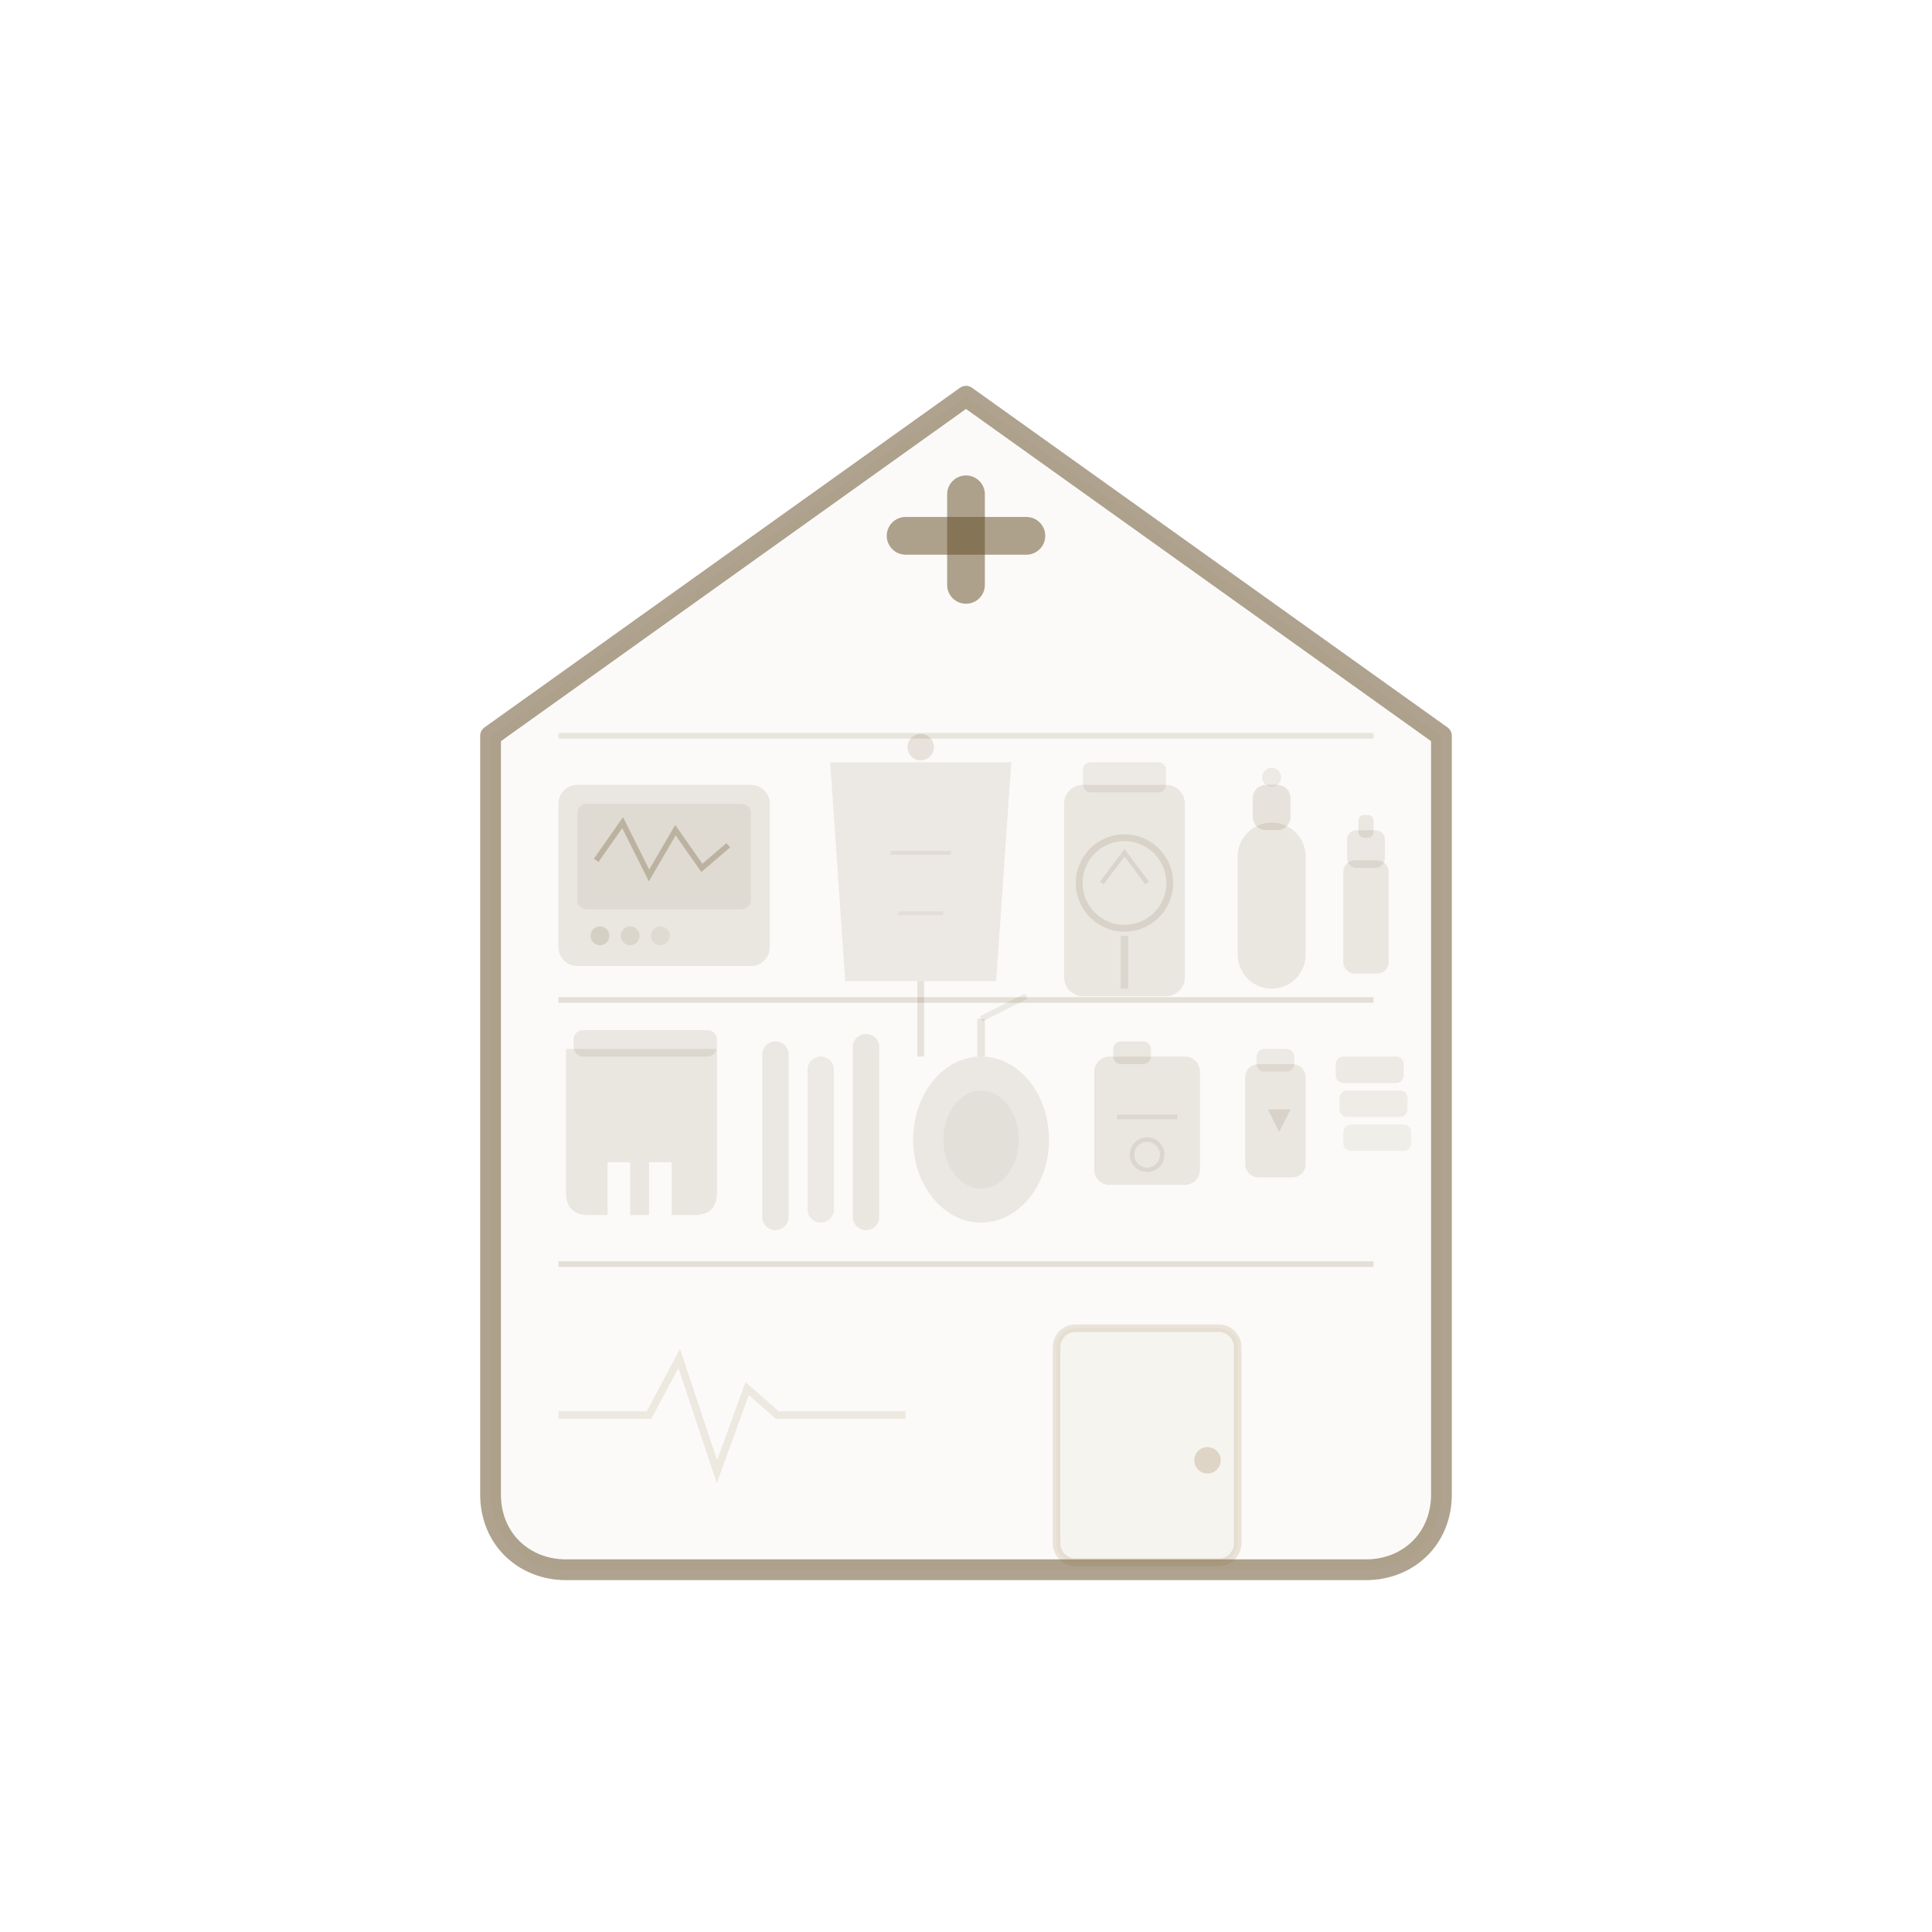
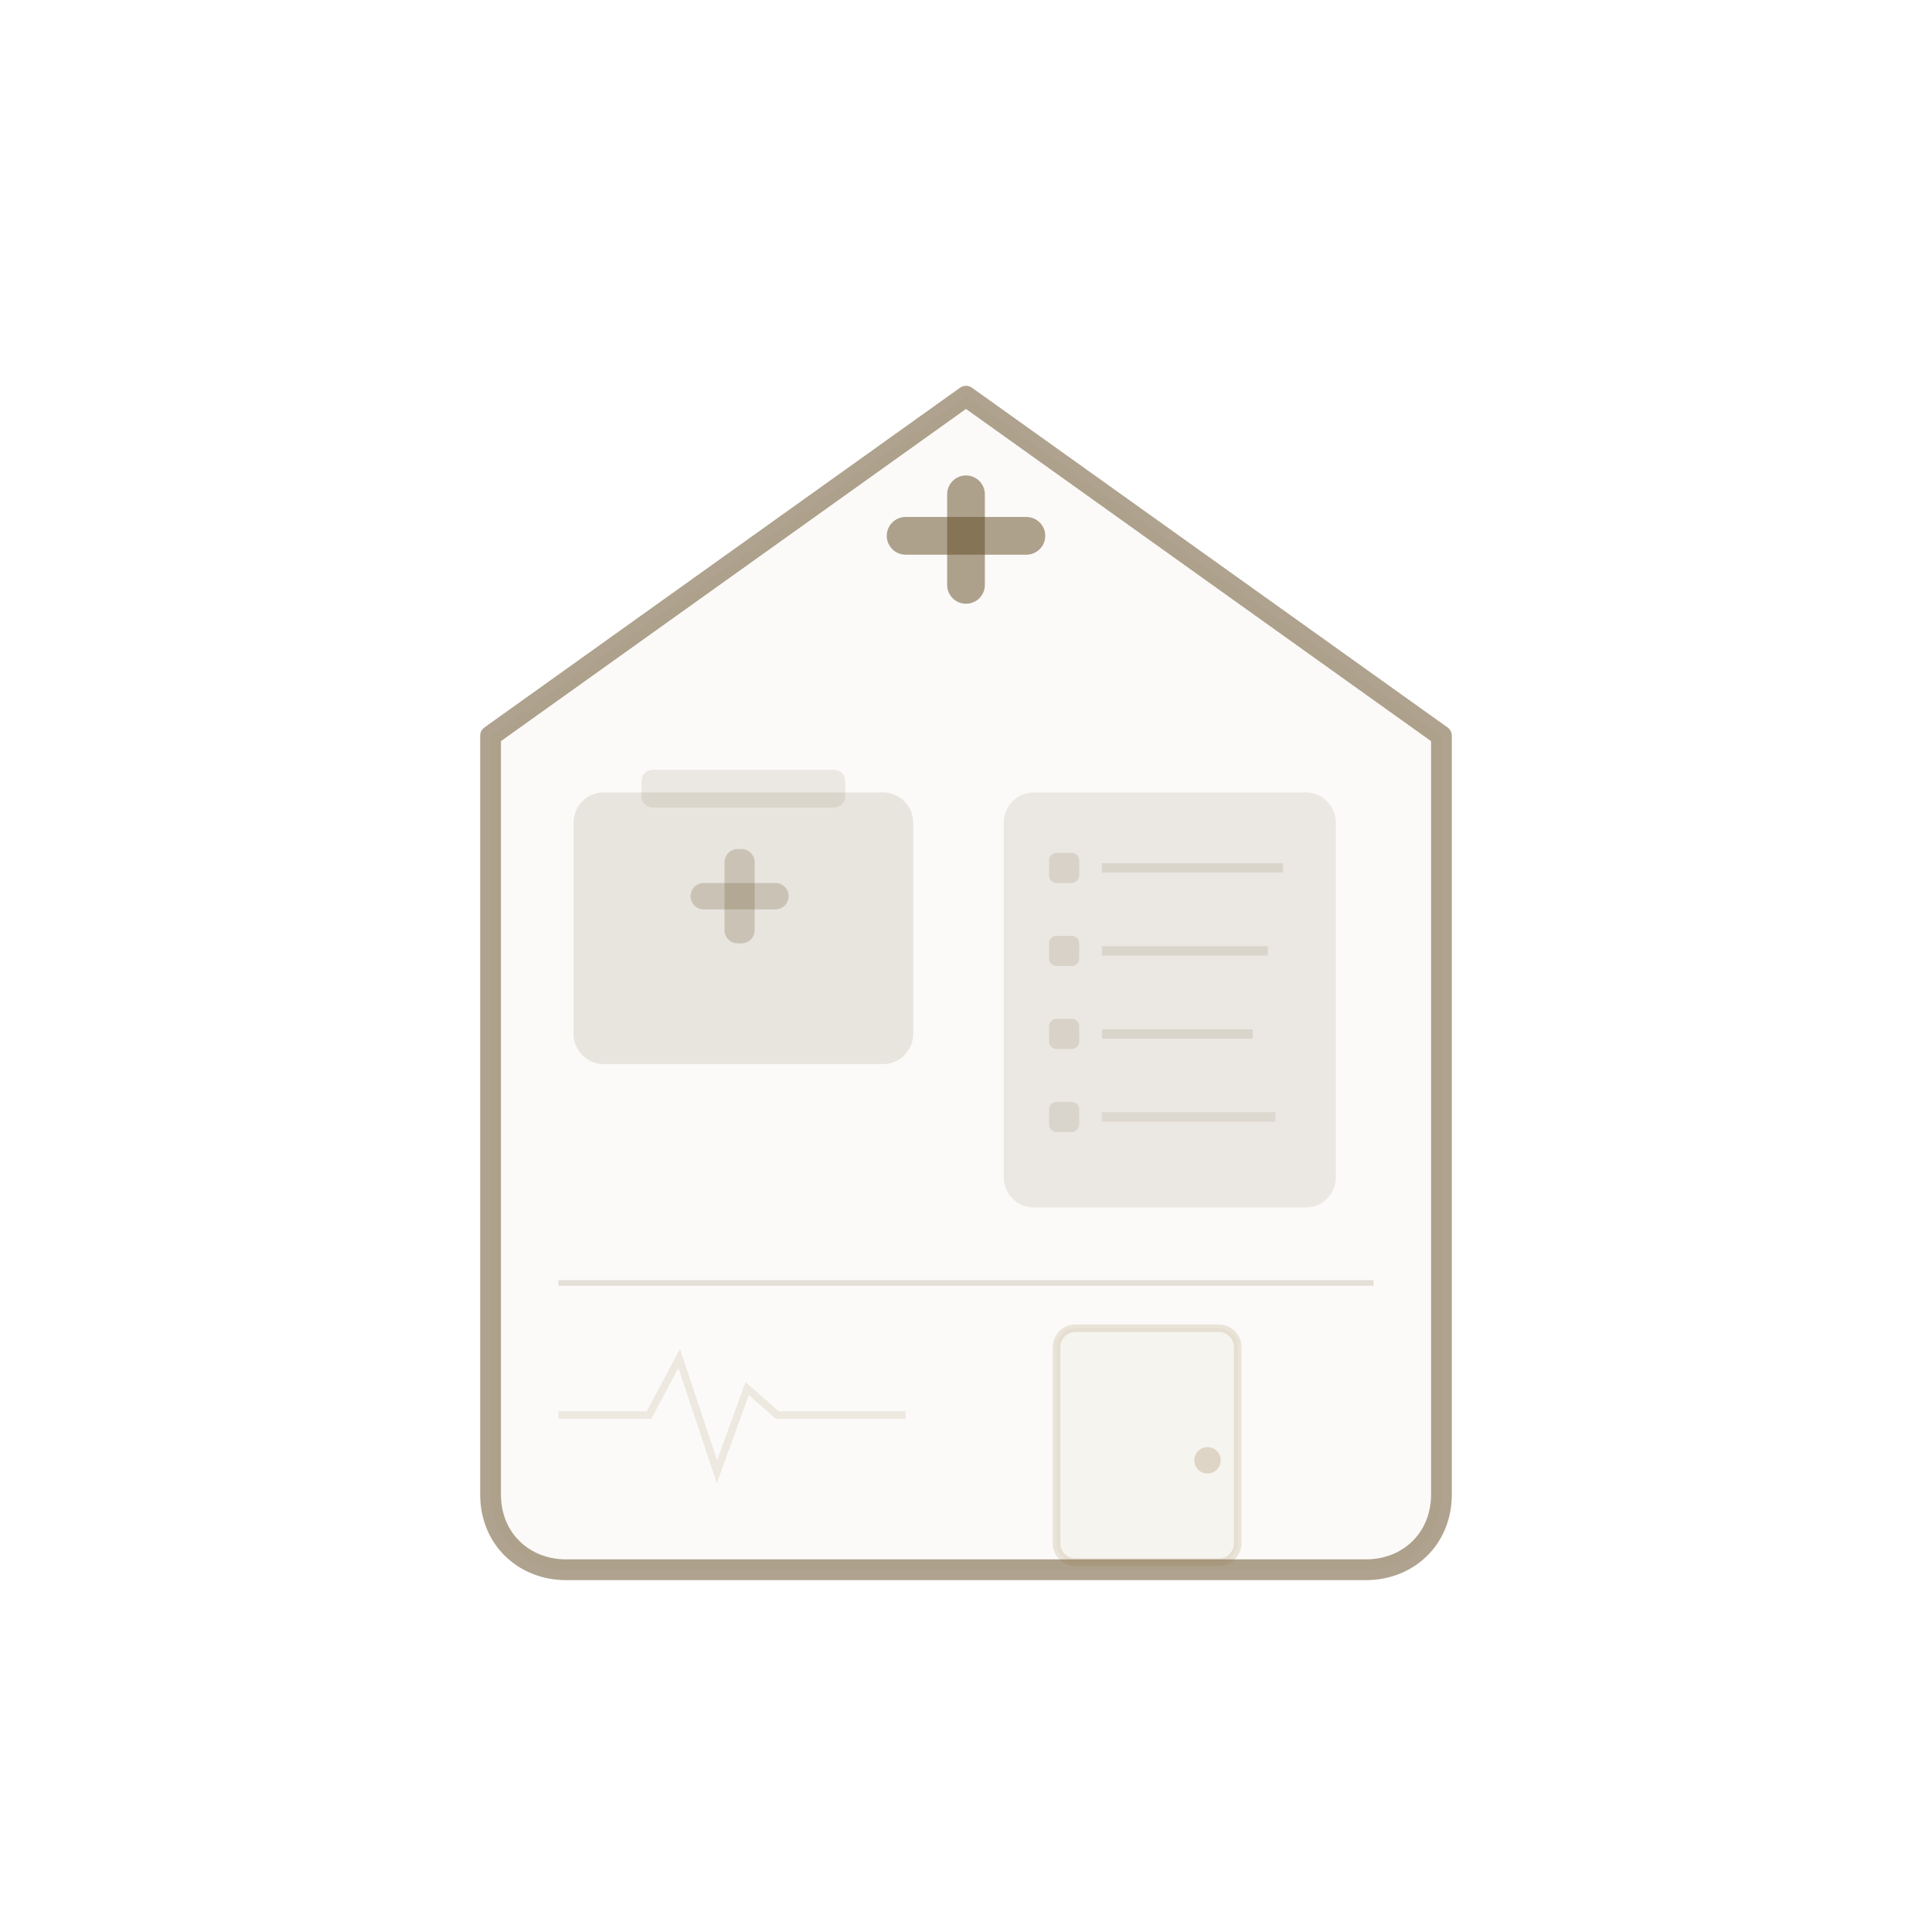
<svg xmlns="http://www.w3.org/2000/svg" viewBox="0 0 512 512">
  <rect width="512" height="512" fill="#ffffff" />
  <path d="M256,105 L382,195 L382,396 C382,408 373,416 362,416 L150,416 C139,416 130,408 130,396 L130,195 Z" fill="rgba(110,75,18,.03)" stroke="#604820" stroke-width="5.5" stroke-opacity=".5" stroke-linejoin="round" />
-   <line x1="148" y1="195" x2="364" y2="195" stroke="#604820" stroke-width="1.5" stroke-opacity=".12" />
  <rect x="235" y="137" width="42" height="10" rx="5" fill="#604820" opacity=".5" />
  <rect x="251" y="126" width="10" height="34" rx="5" fill="#604820" opacity=".5" />
-   <line x1="148" y1="265" x2="364" y2="265" stroke="#604820" stroke-width="1.5" stroke-opacity=".15" />
-   <line x1="148" y1="335" x2="364" y2="335" stroke="#604820" stroke-width="1.5" stroke-opacity=".15" />
-   <rect x="148" y="208" width="56" height="48" rx="5" fill="#604820" opacity=".11" />
-   <rect x="153" y="213" width="46" height="28" rx="2.5" fill="#604820" opacity=".075" />
-   <polyline points="158,228 165,218 172,232 179,220 186,230 193,224" fill="none" stroke="#604820" stroke-width="1.5" stroke-opacity=".28" />
-   <circle cx="159" cy="248" r="2.5" fill="#604820" opacity=".15" />
-   <circle cx="167" cy="248" r="2.5" fill="#604820" opacity=".11" />
-   <circle cx="175" cy="248" r="2.5" fill="#604820" opacity=".08" />
-   <path d="M220,202 L268,202 L264,260 L224,260 Z" fill="#604820" opacity=".095" />
-   <line x1="244" y1="260" x2="244" y2="280" stroke="#604820" stroke-width="1.8" stroke-opacity=".13" />
-   <circle cx="244" cy="198" r="3.5" fill="#604820" opacity=".13" />
-   <line x1="236" y1="226" x2="252" y2="226" stroke="#604820" stroke-width="1" stroke-opacity=".08" />
-   <line x1="238" y1="242" x2="250" y2="242" stroke="#604820" stroke-width="1" stroke-opacity=".06" />
-   <rect x="282" y="208" width="32" height="56" rx="5" fill="#604820" opacity=".11" />
-   <rect x="287" y="202" width="22" height="8" rx="2" fill="#604820" opacity=".09" />
-   <circle cx="298" cy="234" r="12" fill="none" stroke="#604820" stroke-width="1.8" stroke-opacity=".13" />
-   <path d="M292,234 L298,226 L304,234" fill="none" stroke="#604820" stroke-width="1.2" stroke-opacity=".11" />
-   <line x1="298" y1="248" x2="298" y2="262" stroke="#604820" stroke-width="2" stroke-opacity=".1" />
-   <rect x="328" y="218" width="18" height="44" rx="9" fill="#604820" opacity=".11" />
-   <rect x="332" y="208" width="10" height="12" rx="3.5" fill="#604820" opacity=".13" />
-   <circle cx="337" cy="206" r="2.5" fill="#604820" opacity=".09" />
-   <rect x="356" y="228" width="12" height="30" rx="3" fill="#604820" opacity=".11" />
-   <rect x="357" y="220" width="10" height="10" rx="2.5" fill="#604820" opacity=".1" />
-   <rect x="360" y="216" width="4" height="6" rx="1.5" fill="#604820" opacity=".11" />
-   <path d="M150,278 L150,316 C150,320 152,322 156,322 L161,322 L161,308 L167,308 L167,322 L172,322 L172,308 L178,308 L178,322 L184,322 C188,322 190,320 190,316 L190,278 Z" fill="#604820" opacity=".11" />
-   <rect x="152" y="273" width="38" height="7" rx="2.5" fill="#604820" opacity=".1" />
-   <rect x="202" y="276" width="7" height="50" rx="3.5" fill="#604820" opacity=".1" />
-   <rect x="214" y="280" width="7" height="44" rx="3.5" fill="#604820" opacity=".09" />
-   <rect x="226" y="274" width="7" height="52" rx="3.5" fill="#604820" opacity=".11" />
-   <ellipse cx="260" cy="302" rx="18" ry="22" fill="#604820" opacity=".1" />
-   <ellipse cx="260" cy="302" rx="10" ry="13" fill="#604820" opacity=".055" />
-   <line x1="260" y1="280" x2="260" y2="270" stroke="#604820" stroke-width="2" stroke-opacity=".11" />
-   <line x1="260" y1="270" x2="272" y2="264" stroke="#604820" stroke-width="1.5" stroke-opacity=".09" />
-   <rect x="290" y="280" width="28" height="34" rx="4" fill="#604820" opacity=".11" />
-   <rect x="295" y="276" width="10" height="6" rx="2" fill="#604820" opacity=".11" />
-   <line x1="296" y1="296" x2="312" y2="296" stroke="#604820" stroke-width="1.2" stroke-opacity=".09" />
-   <circle cx="304" cy="306" r="4" fill="none" stroke="#604820" stroke-width="1.2" stroke-opacity=".1" />
-   <rect x="330" y="282" width="16" height="30" rx="3.5" fill="#604820" opacity=".11" />
-   <rect x="333" y="278" width="10" height="6" rx="2" fill="#604820" opacity=".09" />
-   <path d="M336,294 L342,294 L339,300 Z" fill="#604820" opacity=".13" />
-   <rect x="354" y="280" width="18" height="7" rx="2" fill="#604820" opacity=".09" />
-   <rect x="355" y="289" width="18" height="7" rx="2" fill="#604820" opacity=".08" />
-   <rect x="356" y="298" width="18" height="7" rx="2" fill="#604820" opacity=".07" />
+   <line x1="148" y1="340" x2="364" y2="340" stroke="#604820" stroke-width="1.5" stroke-opacity=".15" />
+   <rect x="152" y="210" width="90" height="72" rx="8" fill="#604820" opacity=".12" />
+   <rect x="170" y="204" width="54" height="10" rx="3" fill="#604820" opacity=".1" />
+   <rect x="183" y="234" width="26" height="7" rx="3.5" fill="#604820" opacity=".22" />
+   <rect x="192" y="225" width="8" height="25" rx="3.5" fill="#604820" opacity=".22" />
+   <rect x="266" y="210" width="88" height="110" rx="8" fill="#604820" opacity=".1" />
+   <rect x="278" y="226" width="8" height="8" rx="2" fill="#604820" opacity=".14" />
+   <line x1="292" y1="230" x2="340" y2="230" stroke="#604820" stroke-width="2.5" stroke-opacity=".12" />
+   <rect x="278" y="248" width="8" height="8" rx="2" fill="#604820" opacity=".14" />
+   <line x1="292" y1="252" x2="336" y2="252" stroke="#604820" stroke-width="2.5" stroke-opacity=".12" />
+   <rect x="278" y="270" width="8" height="8" rx="2" fill="#604820" opacity=".14" />
+   <line x1="292" y1="274" x2="332" y2="274" stroke="#604820" stroke-width="2.5" stroke-opacity=".12" />
+   <rect x="278" y="292" width="8" height="8" rx="2" fill="#604820" opacity=".12" />
+   <line x1="292" y1="296" x2="338" y2="296" stroke="#604820" stroke-width="2.5" stroke-opacity=".1" />
  <polyline points="148,375 172,375 180,360 190,390 198,368 206,375 240,375" fill="none" stroke="#8a6830" stroke-width="2" stroke-opacity=".12" />
  <rect x="280" y="352" width="48" height="62" rx="5" fill="rgba(140,100,40,.04)" stroke="#8a6830" stroke-width="2" stroke-opacity=".16" />
  <circle cx="320" cy="387" r="3.5" fill="#8a6830" opacity=".22" />
</svg>
